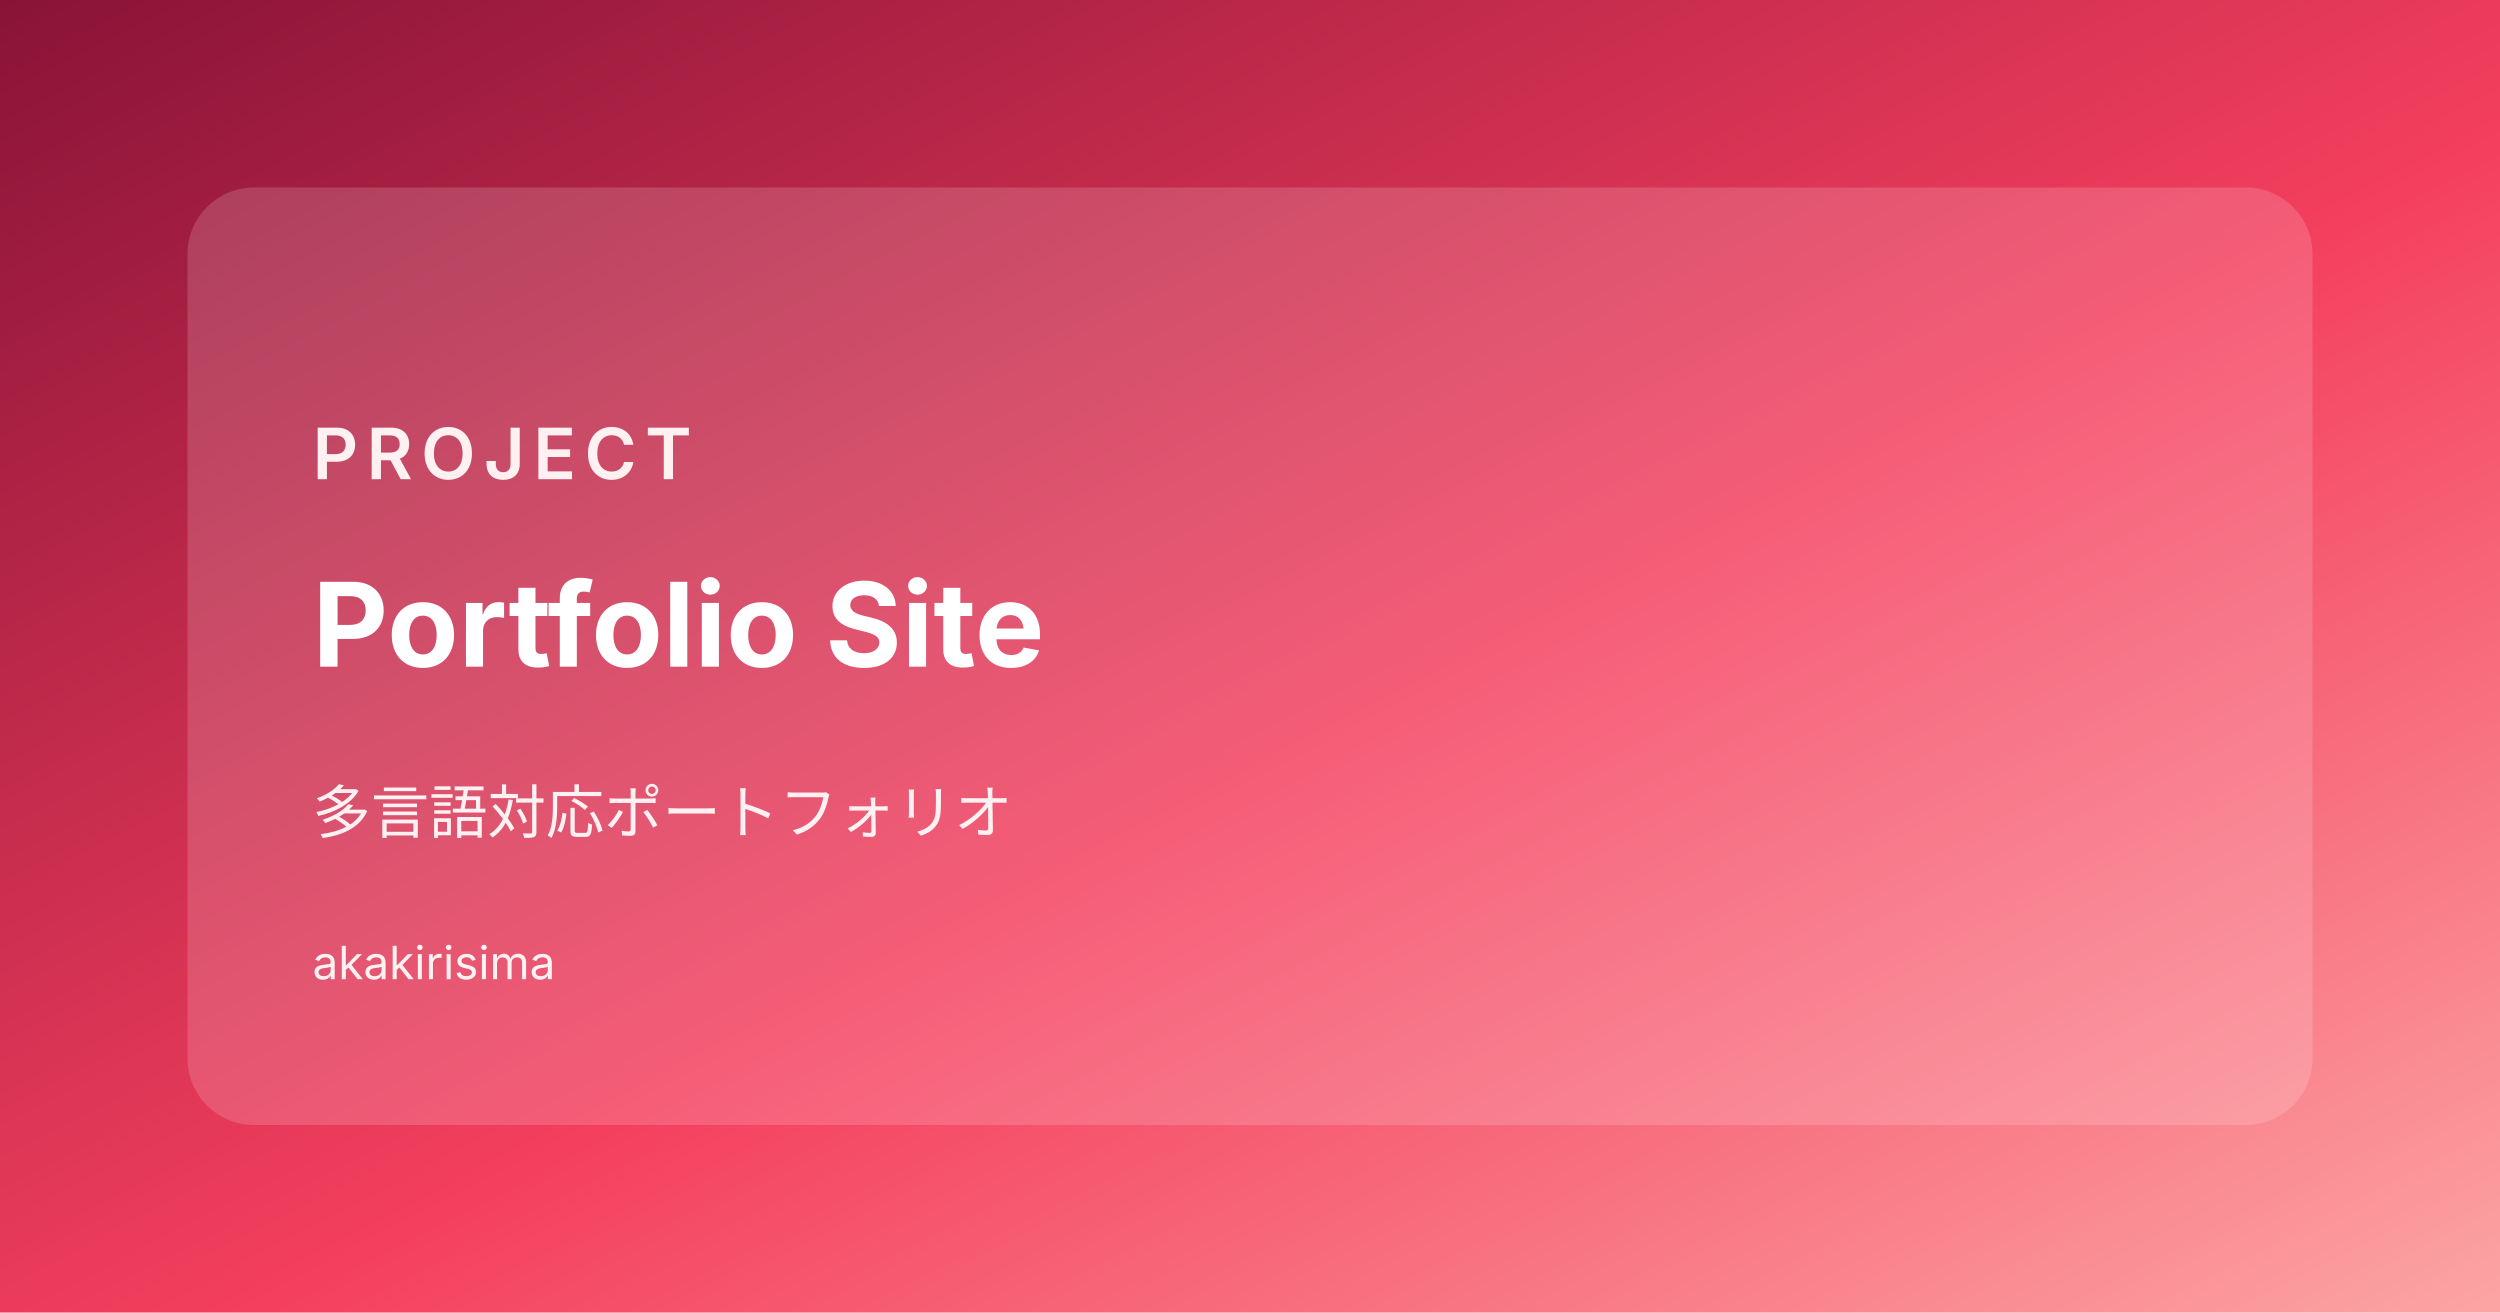
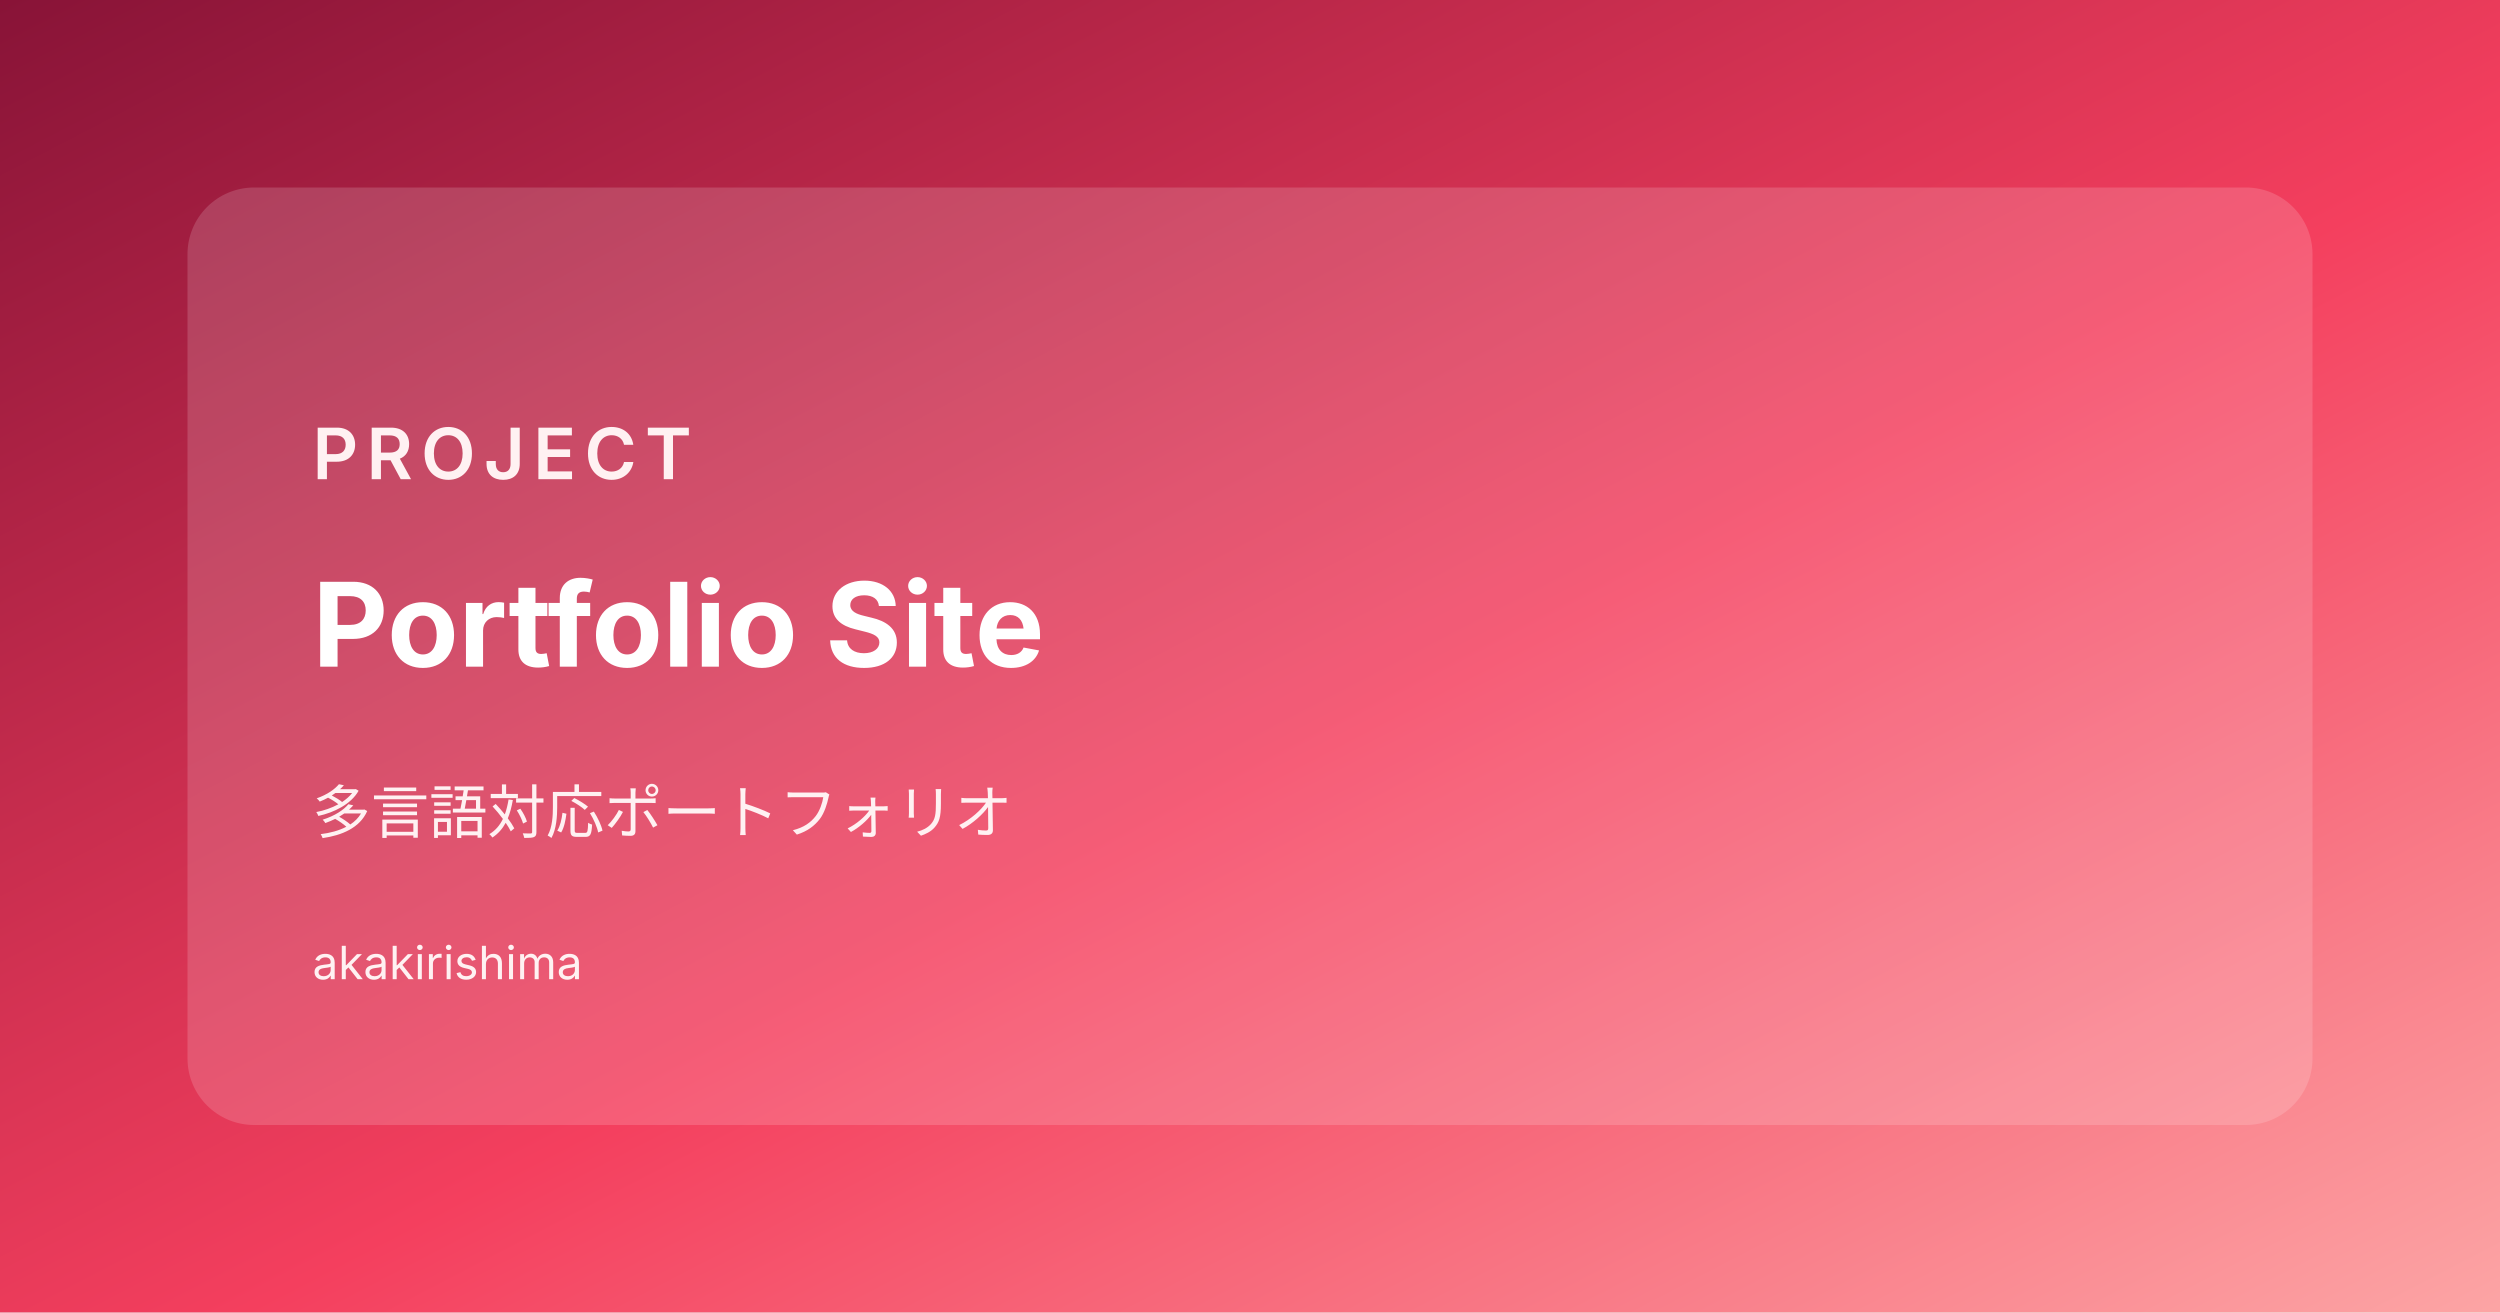
<svg xmlns="http://www.w3.org/2000/svg" width="1200" height="630" viewBox="0 0 1200 630" fill="none">
  <defs>
    <linearGradient id="bg" x1="0" y1="0" x2="1" y2="1">
      <stop offset="0%" stop-color="#881337" />
      <stop offset="55%" stop-color="#F43F5E" />
      <stop offset="100%" stop-color="#FCA5A5" />
    </linearGradient>
  </defs>
  <rect width="1200" height="630" fill="url(#bg)" />
  <rect x="90" y="90" width="1020" height="450" rx="32" fill="rgba(255,255,255,0.16)" />
  <text x="150" y="230" font-family="'Inter', 'Noto Sans JP', sans-serif" font-size="34" font-weight="600" fill="#FFF1F2" letter-spacing="4">
    PROJECT
  </text>
  <text x="150" y="320" font-family="'Inter', 'Noto Sans JP', sans-serif" font-size="56" font-weight="700" fill="#FFFFFF">
    Portfolio Site
  </text>
  <text x="150" y="400" font-family="'Inter', 'Noto Sans JP', sans-serif" font-size="28" fill="#FFF1F2">
    多言語対応ポートフォリオ
  </text>
  <text x="150" y="470" font-family="'Inter', 'Noto Sans JP', sans-serif" font-size="22" fill="#FFF1F2">
-     akakirisima
+     akakirishima
  </text>
</svg>
